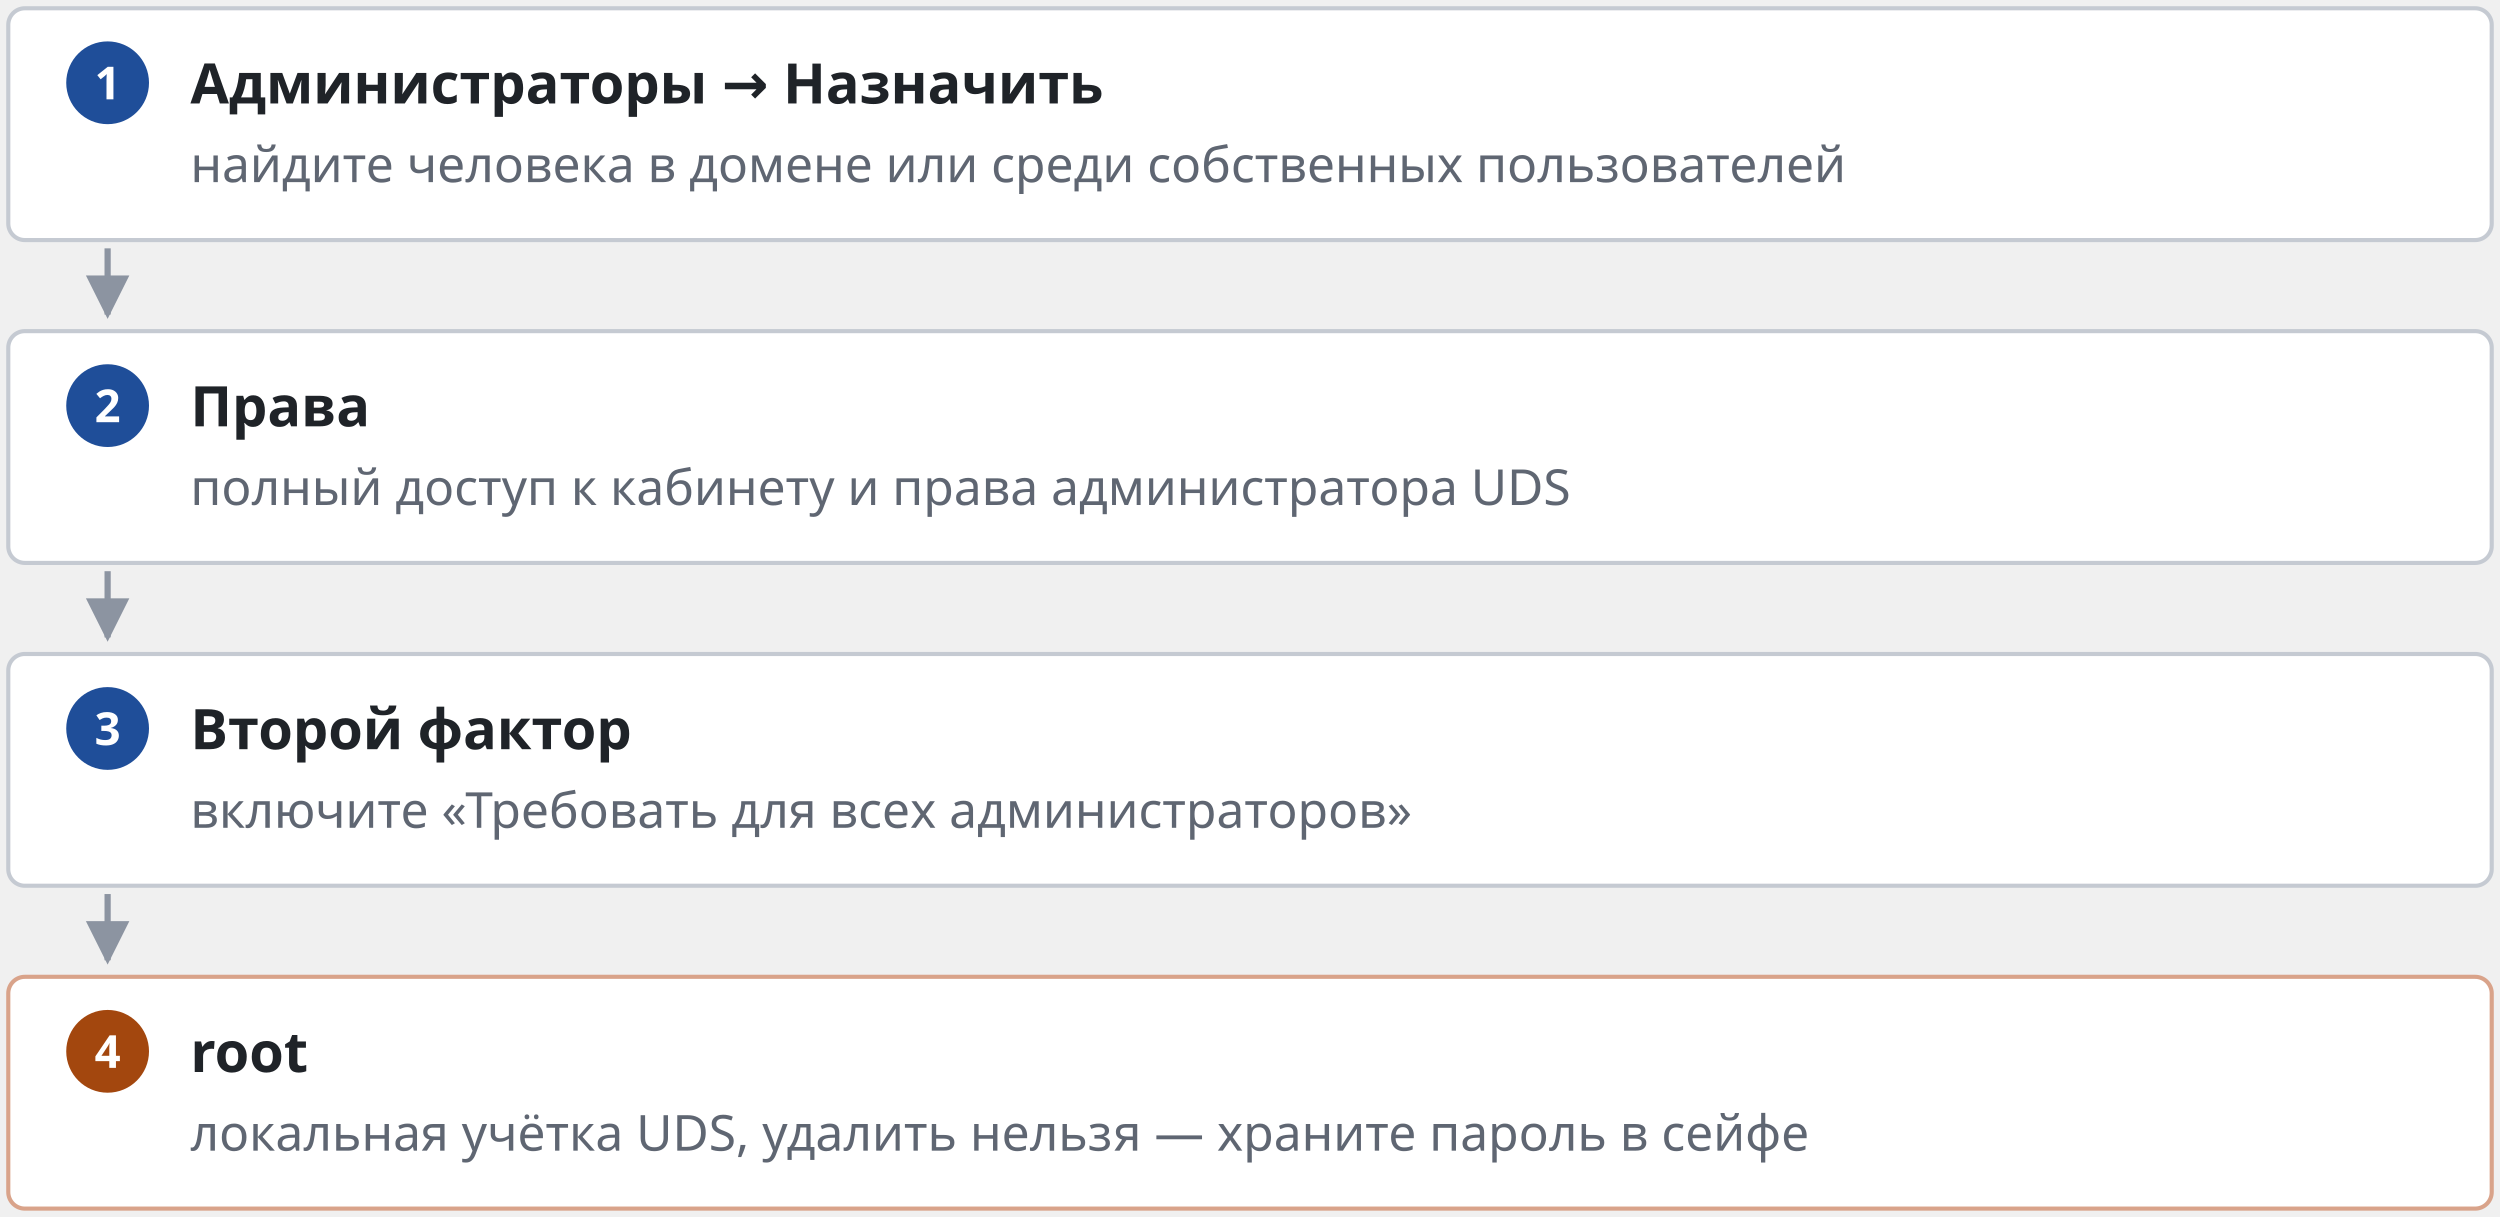
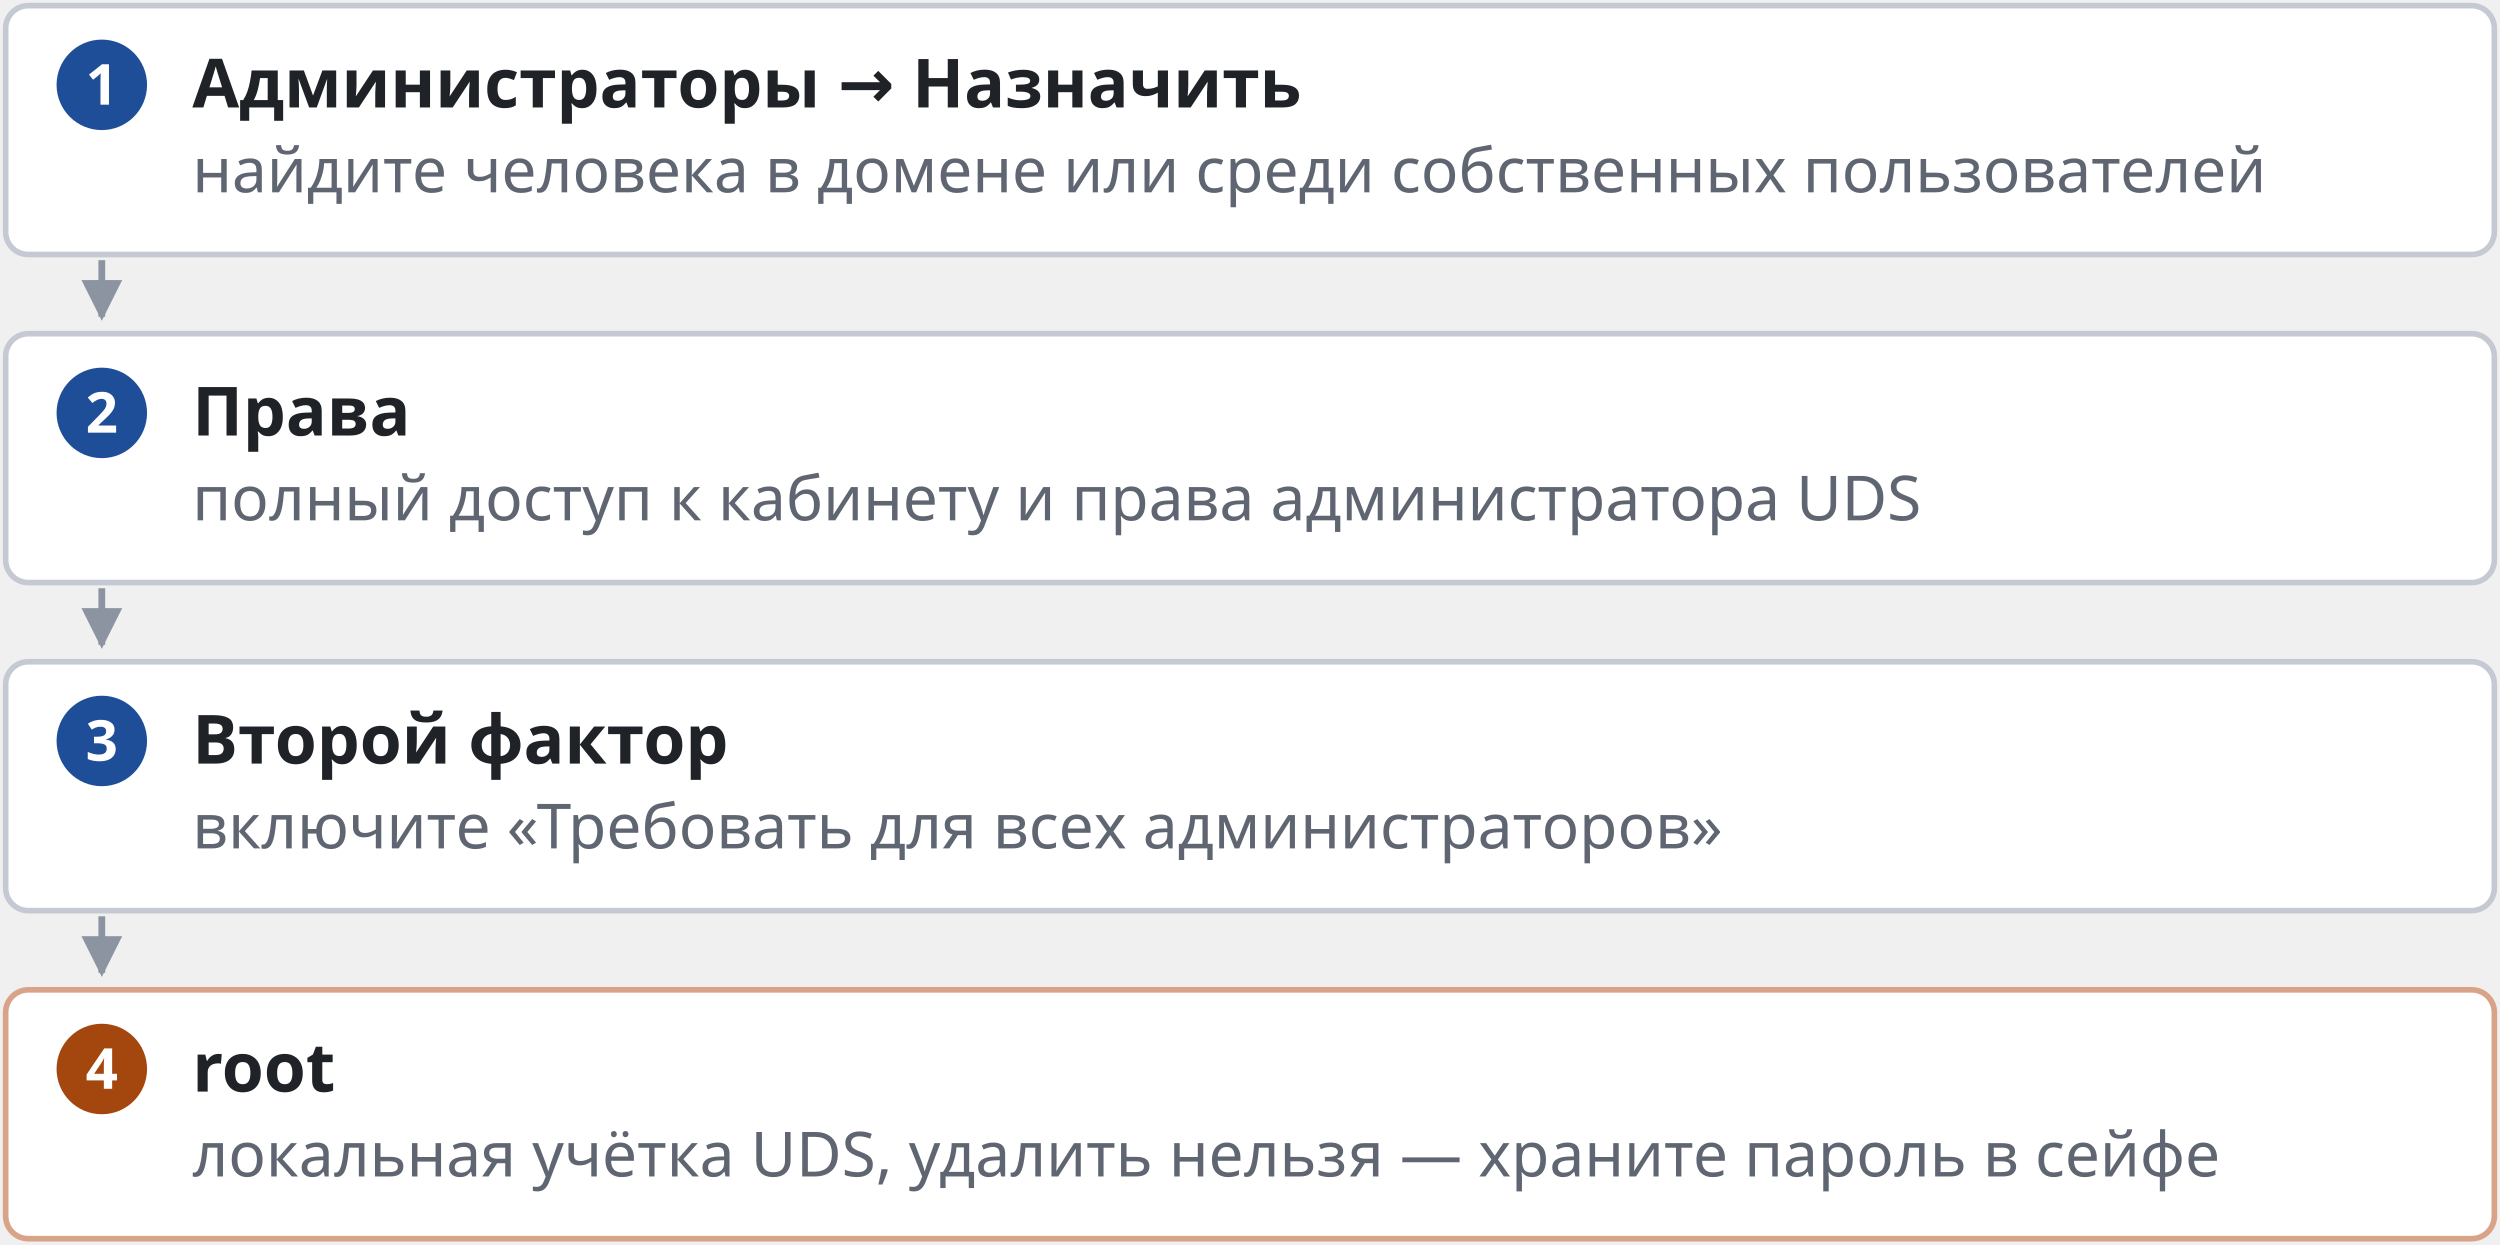
- <svg xmlns="http://www.w3.org/2000/svg" viewBox="0 0 604 294" width="100%" style="max-width:604px;font-family:IBM Plex Sans,sans-serif" role="img" aria-label="Схема: 4 шагов, они перечислены ниже">
+ <svg xmlns="http://www.w3.org/2000/svg" viewBox="0 0 442 220" width="442" height="220" style="max-width:100%;height:auto;font-family:IBM Plex Sans,sans-serif" role="img" aria-label="Схема: 4 шагов, они перечислены ниже">
  <defs>
-     <marker id="ha" viewBox="0 0 10 10" refX="9" refY="5" markerWidth="7" markerHeight="7" orient="auto">
+     <marker id="ha" viewBox="0 0 10 10" refX="9" refY="5" markerWidth="6" markerHeight="6" orient="auto">
      <path d="M0,0 L10,5 L0,10 z" fill="#8C94A1" />
    </marker>
  </defs>
-   <rect x="2" y="2" width="600" height="56" rx="4" fill="#FFFFFF" stroke="#C5CAD2" />
-   <circle cx="26" cy="20" r="10" fill="#1F4E99" />
-   <text x="26" y="24" font-size="11" font-weight="600" fill="#fff" text-anchor="middle">1</text>
-   <text x="46" y="25" font-size="13.5" font-weight="600" fill="#1F2328">Администраторы → Назначить</text>
-   <text x="46" y="44" font-size="12" fill="#5F6672">найдите человека в домене или среди собственных пользователей</text>
-   <path d="M26 60 v16" stroke="#8C94A1" stroke-width="1.5" marker-end="url(#ha)" />
-   <rect x="2" y="80" width="600" height="56" rx="4" fill="#FFFFFF" stroke="#C5CAD2" />
-   <circle cx="26" cy="98" r="10" fill="#1F4E99" />
-   <text x="26" y="102" font-size="11" font-weight="600" fill="#fff" text-anchor="middle">2</text>
-   <text x="46" y="103" font-size="13.5" font-weight="600" fill="#1F2328">Права</text>
-   <text x="46" y="122" font-size="12" fill="#5F6672">полный доступ к кабинету и права администратора UDS</text>
-   <path d="M26 138 v16" stroke="#8C94A1" stroke-width="1.5" marker-end="url(#ha)" />
-   <rect x="2" y="158" width="600" height="56" rx="4" fill="#FFFFFF" stroke="#C5CAD2" />
-   <circle cx="26" cy="176" r="10" fill="#1F4E99" />
-   <text x="26" y="180" font-size="11" font-weight="600" fill="#fff" text-anchor="middle">3</text>
-   <text x="46" y="181" font-size="13.5" font-weight="600" fill="#1F2328">Второй фактор</text>
-   <text x="46" y="200" font-size="12" fill="#5F6672">включите «Требовать для всех администраторов»</text>
-   <path d="M26 216 v16" stroke="#8C94A1" stroke-width="1.5" marker-end="url(#ha)" />
-   <rect x="2" y="236" width="600" height="56" rx="4" fill="#FFFFFF" stroke="#D9A38A" />
-   <circle cx="26" cy="254" r="10" fill="#A3470E" />
-   <text x="26" y="258" font-size="11" font-weight="600" fill="#fff" text-anchor="middle">4</text>
-   <text x="46" y="259" font-size="13.5" font-weight="600" fill="#1F2328">root</text>
-   <text x="46" y="278" font-size="12" fill="#5F6672">локальная учётка UDS, удалить нельзя — храните пароль в сейфе</text>
+   <rect x="1" y="1" width="440" height="44" rx="4" fill="#FFFFFF" stroke="#C5CAD2" />
+   <circle cx="18" cy="15" r="8" fill="#1F4E99" />
+   <text x="18" y="18.5" font-size="10" font-weight="600" fill="#fff" text-anchor="middle">1</text>
+   <text x="34" y="19" font-size="12" font-weight="600" fill="#1F2328">Администраторы → Назначить</text>
+   <text x="34" y="34" font-size="11" fill="#5F6672">найдите человека в домене или среди собственных пользователей</text>
+   <path d="M18 46 v10" stroke="#8C94A1" stroke-width="1.2" marker-end="url(#ha)" />
+   <rect x="1" y="59" width="440" height="44" rx="4" fill="#FFFFFF" stroke="#C5CAD2" />
+   <circle cx="18" cy="73" r="8" fill="#1F4E99" />
+   <text x="18" y="76.5" font-size="10" font-weight="600" fill="#fff" text-anchor="middle">2</text>
+   <text x="34" y="77" font-size="12" font-weight="600" fill="#1F2328">Права</text>
+   <text x="34" y="92" font-size="11" fill="#5F6672">полный доступ к кабинету и права администратора UDS</text>
+   <path d="M18 104 v10" stroke="#8C94A1" stroke-width="1.2" marker-end="url(#ha)" />
+   <rect x="1" y="117" width="440" height="44" rx="4" fill="#FFFFFF" stroke="#C5CAD2" />
+   <circle cx="18" cy="131" r="8" fill="#1F4E99" />
+   <text x="18" y="134.5" font-size="10" font-weight="600" fill="#fff" text-anchor="middle">3</text>
+   <text x="34" y="135" font-size="12" font-weight="600" fill="#1F2328">Второй фактор</text>
+   <text x="34" y="150" font-size="11" fill="#5F6672">включите «Требовать для всех администраторов»</text>
+   <path d="M18 162 v10" stroke="#8C94A1" stroke-width="1.2" marker-end="url(#ha)" />
+   <rect x="1" y="175" width="440" height="44" rx="4" fill="#FFFFFF" stroke="#D9A38A" />
+   <circle cx="18" cy="189" r="8" fill="#A3470E" />
+   <text x="18" y="192.5" font-size="10" font-weight="600" fill="#fff" text-anchor="middle">4</text>
+   <text x="34" y="193" font-size="12" font-weight="600" fill="#1F2328">root</text>
+   <text x="34" y="208" font-size="11" fill="#5F6672">локальная учётка UDS, удалить нельзя — храните пароль в сейфе</text>
</svg>
